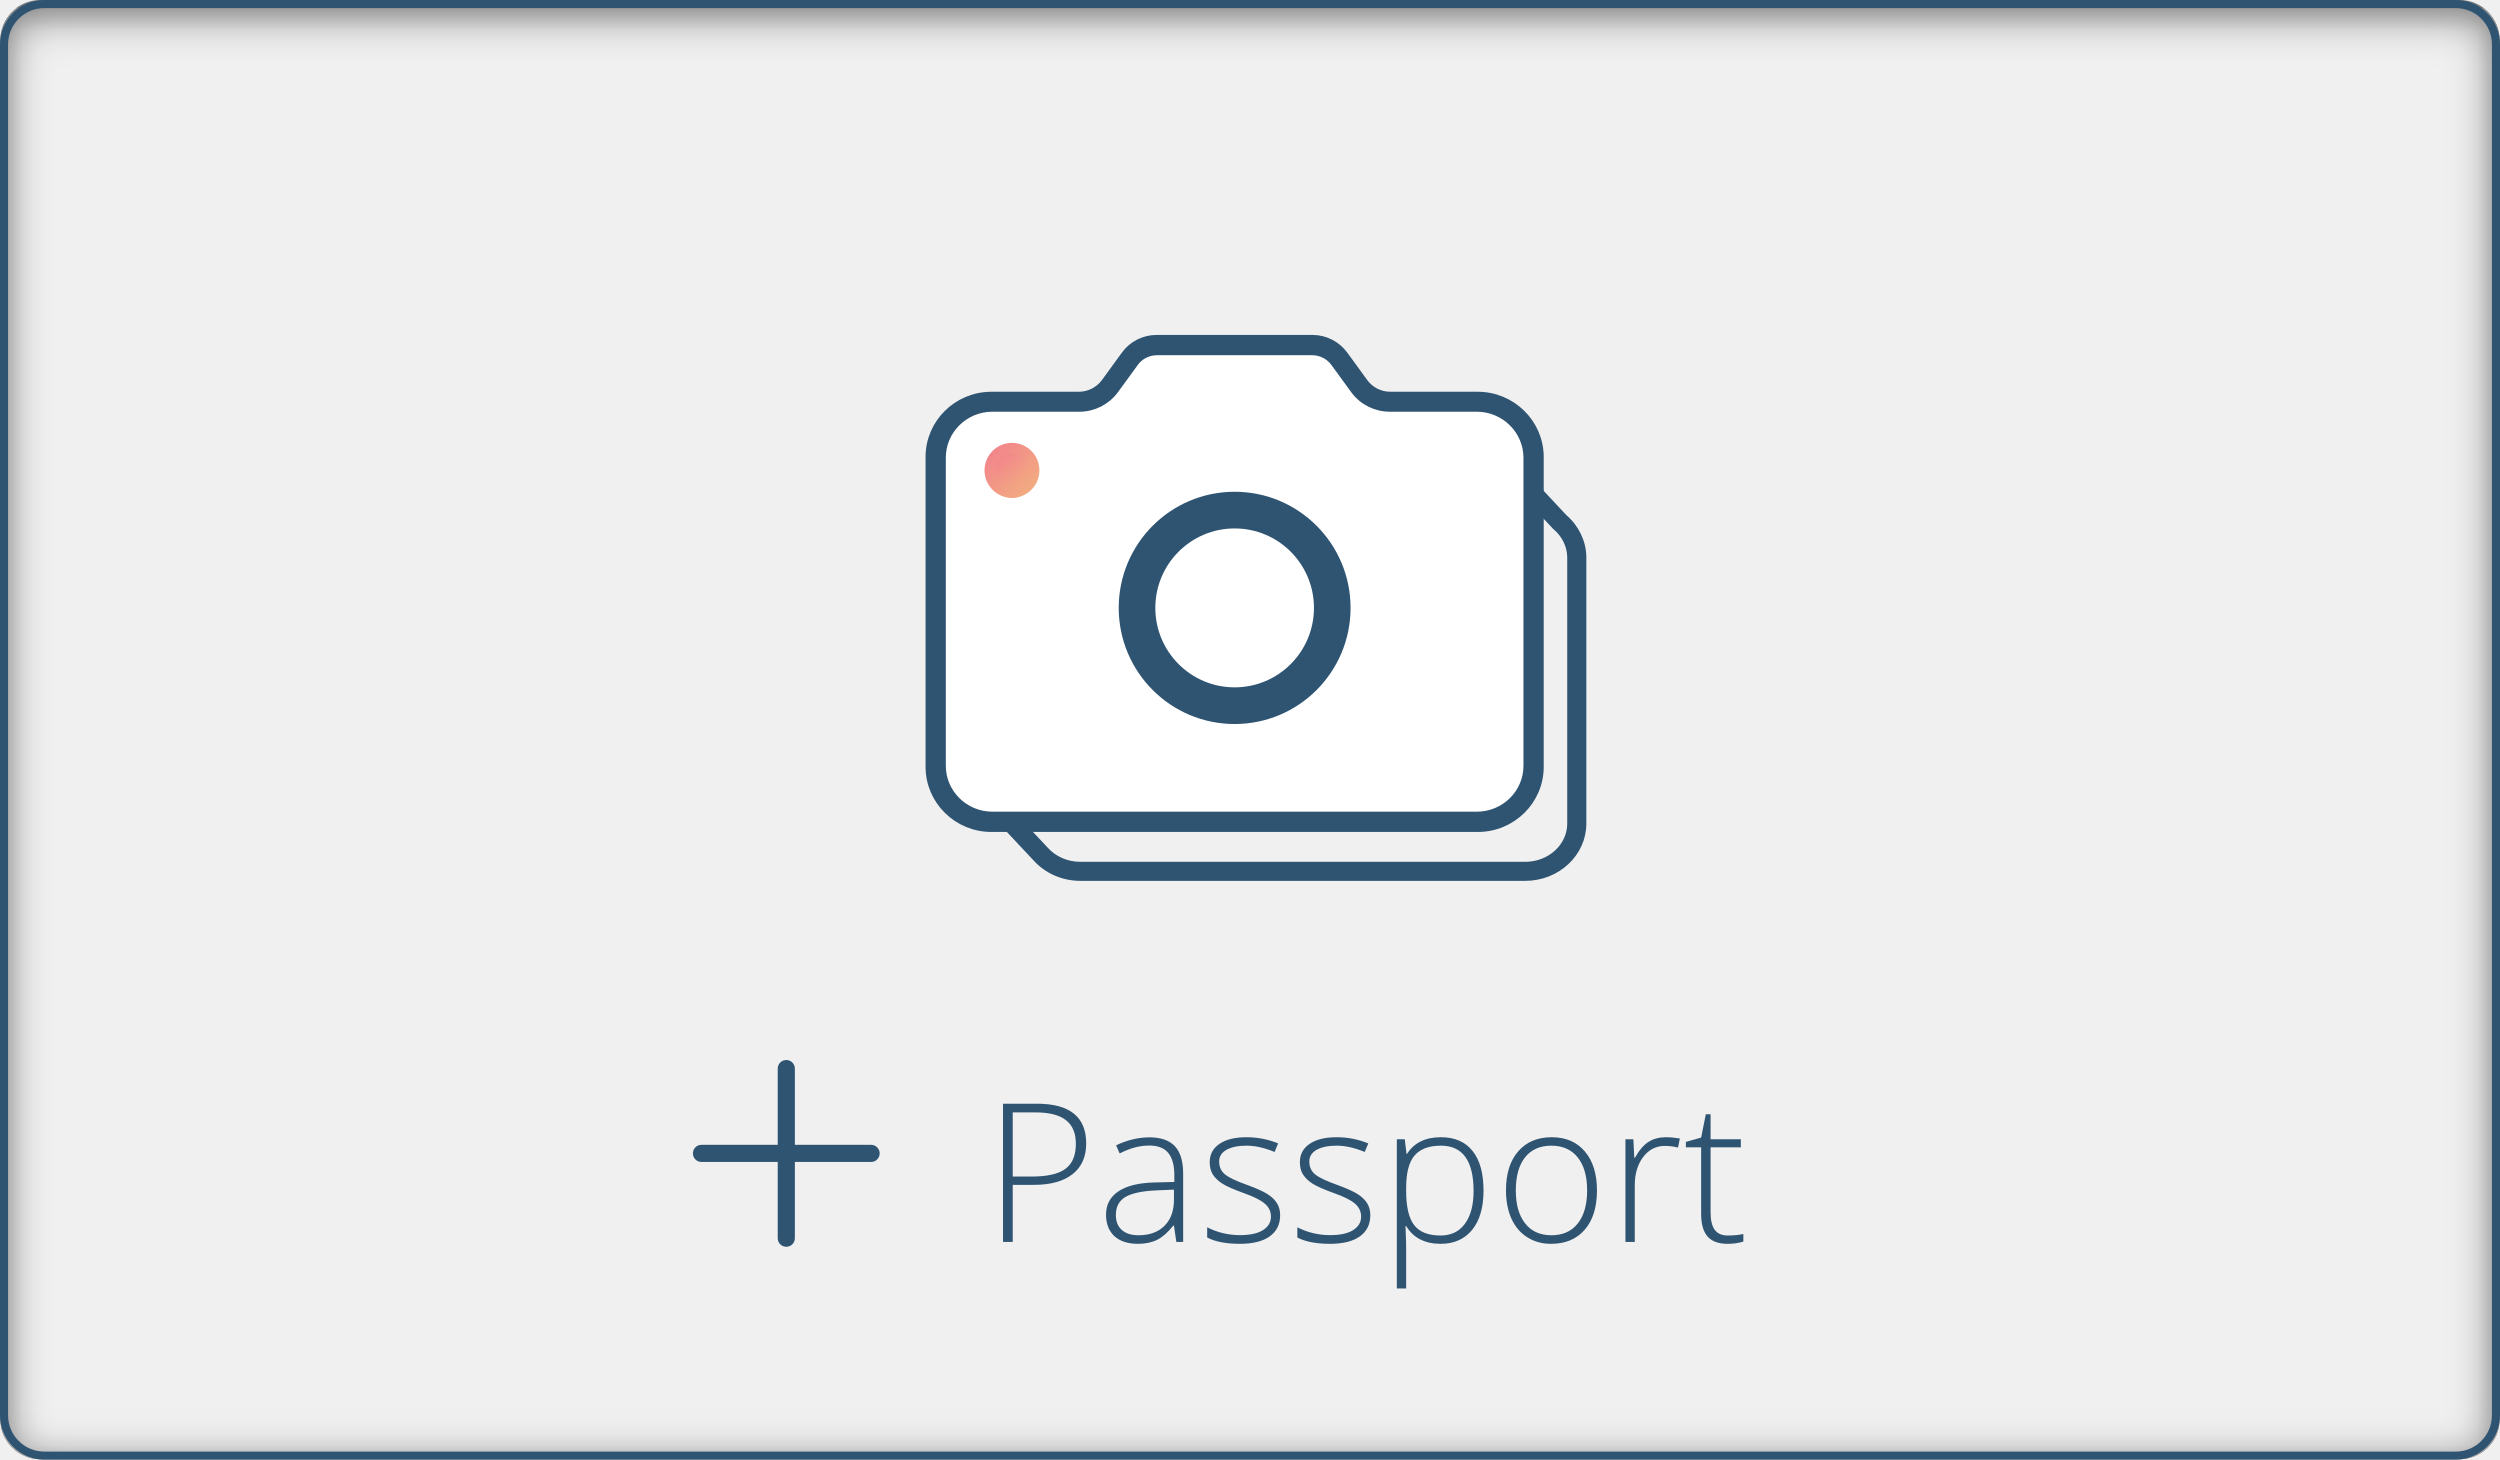
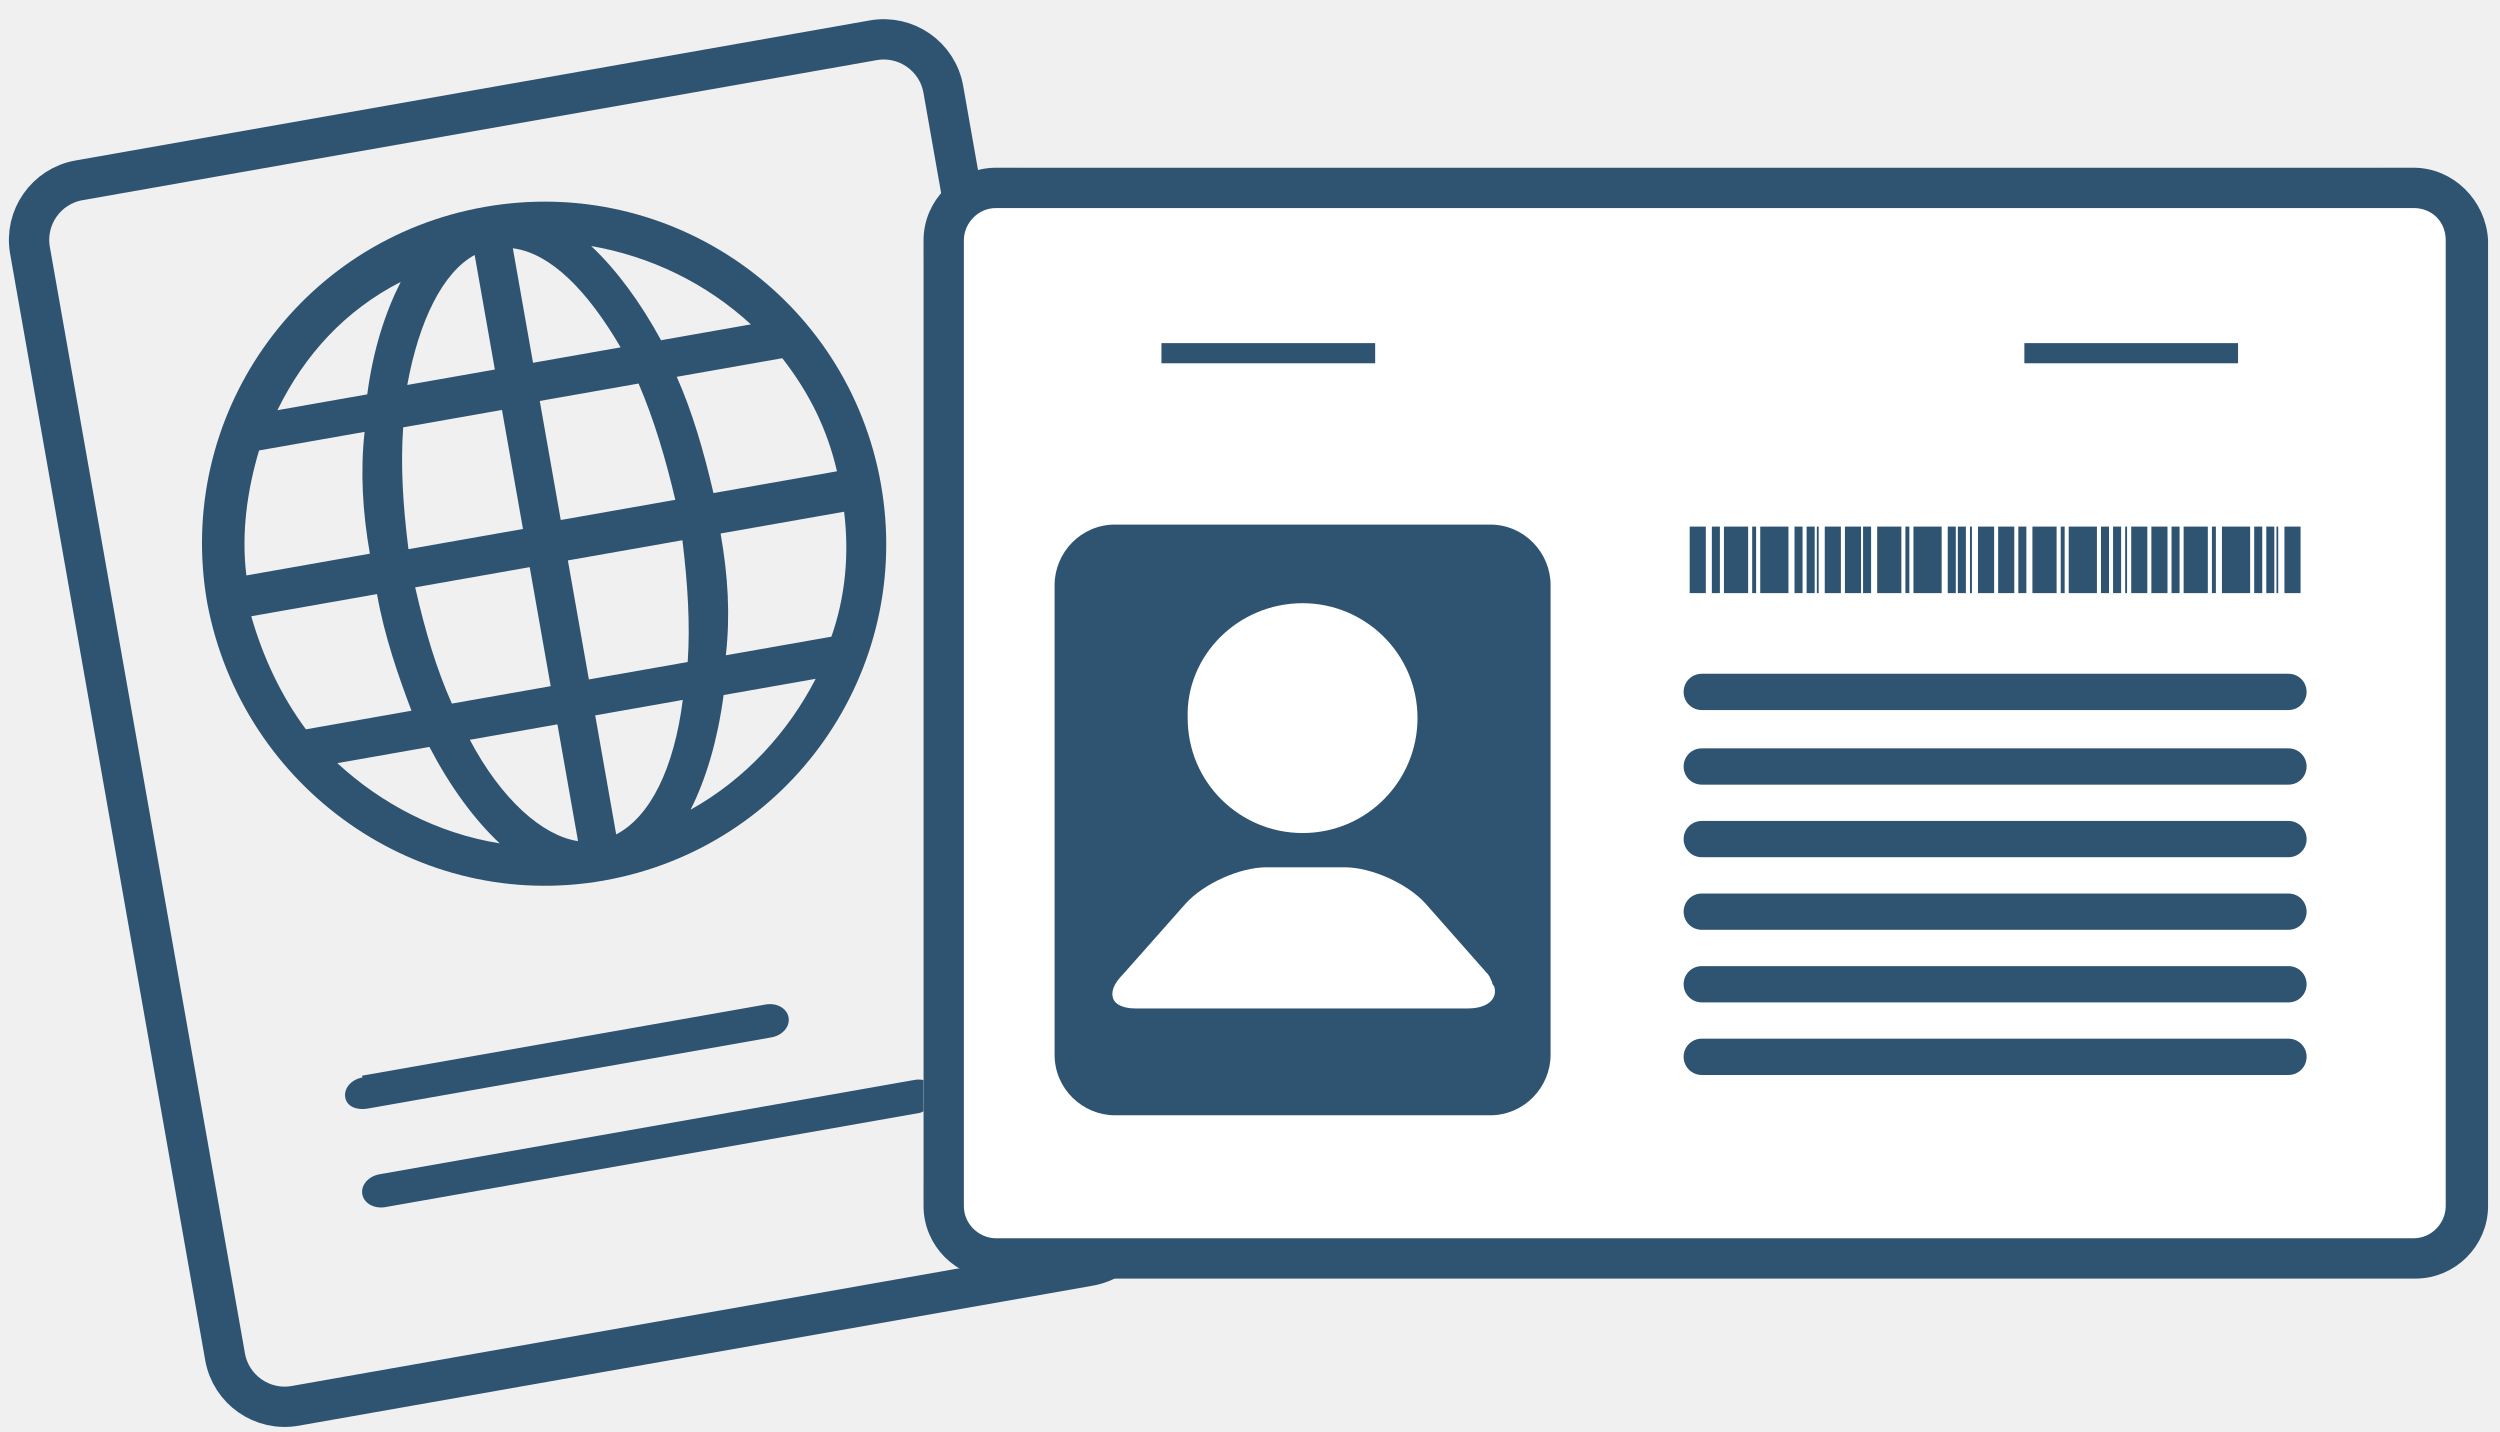
- <svg xmlns="http://www.w3.org/2000/svg" xmlns:xlink="http://www.w3.org/1999/xlink" width="310px" height="181px" viewBox="0 0 310 181" version="1.1">
+ <svg xmlns="http://www.w3.org/2000/svg" xmlns:xlink="http://www.w3.org/1999/xlink" width="124px" height="71px" viewBox="0 0 124 71" version="1.1">
  <defs>
-     <rect id="path-1" x="0" y="0" width="310" height="181" rx="5" />
-     <filter x="-1.1%" y="-1.9%" width="102.3%" height="103.9%" filterUnits="objectBoundingBox" id="filter-2">
-       <feGaussianBlur stdDeviation="3" in="SourceAlpha" result="shadowBlurInner1" />
-       <feOffset dx="0" dy="1" in="shadowBlurInner1" result="shadowOffsetInner1" />
-       <feComposite in="shadowOffsetInner1" in2="SourceAlpha" operator="arithmetic" k2="-1" k3="1" result="shadowInnerInner1" />
-       <feColorMatrix values="0 0 0 0 0   0 0 0 0 0   0 0 0 0 0  0 0 0 0.5 0" type="matrix" in="shadowInnerInner1" />
-     </filter>
-     <linearGradient x1="50%" y1="0%" x2="50%" y2="100%" id="linearGradient-3">
-       <stop stop-color="#2F5472" offset="0%" />
-       <stop stop-color="#2F5472" offset="100%" />
-     </linearGradient>
-     <linearGradient x1="12.103%" y1="0.322%" x2="88.143%" y2="100%" id="linearGradient-4">
-       <stop stop-color="#F27E8D" offset="0%" />
-       <stop stop-color="#F29886" offset="48.791%" />
-       <stop stop-color="#F2B47E" offset="100%" />
-     </linearGradient>
-     <linearGradient x1="0.502%" y1="0.322%" x2="99.819%" y2="100%" id="linearGradient-5">
-       <stop stop-color="#F27E8D" offset="0%" />
-       <stop stop-color="#F29886" offset="48.791%" />
-       <stop stop-color="#F2B47E" offset="100%" />
-     </linearGradient>
+     <polygon id="path-1" points="0 55.1 77.6 55.1 77.6 0 0 0" />
  </defs>
  <g id="Onboarding" stroke="none" stroke-width="1" fill="none" fill-rule="evenodd">
-     <g id="Id-Check-REVISED-" transform="translate(-33, -398)">
-       <g id="passport-group" transform="translate(33, 398)">
-         <g id="Rectangle">
-           <use fill="black" fill-opacity="1" filter="url(#filter-2)" xlink:href="#path-1" />
-           <rect stroke="#2F5472" stroke-width="1" stroke-linejoin="square" x="0.5" y="0.5" width="309" height="180" rx="5" />
+     <g id="Id-Check-REVISED--Copy" transform="translate(-124, -433)">
+       <g id="Group-6" transform="translate(123, 433)">
+         <g id="Group-4" transform="translate(30, 36) rotate(-10) translate(-30, -36) translate(6, 4)">
+           <rect id="Rectangle" stroke="#2F5472" stroke-width="2" x="1" y="1" width="46" height="61.724" rx="3" />
+           <path d="M18.836,8.734 C17.818,10.091 16.913,11.788 16.234,13.937 L11.71,13.937 C13.52,11.448 15.895,9.639 18.836,8.734 L18.836,8.734 Z M35.575,13.823 L31.051,13.823 C30.372,11.788 29.468,9.978 28.45,8.621 C31.277,9.639 33.766,11.448 35.575,13.823 L35.575,13.823 Z M28.45,37.01 C29.468,35.652 30.372,33.843 31.051,31.694 L35.688,31.694 C33.879,34.069 31.39,35.992 28.45,37.01 L28.45,37.01 Z M14.99,23.777 C14.99,25.926 15.33,27.961 15.669,29.771 L10.353,29.771 C9.448,27.961 8.883,25.926 8.657,23.777 L14.99,23.777 Z M14.99,21.741 L8.77,21.741 C8.883,19.592 9.561,17.556 10.466,15.746 L15.782,15.746 C15.217,17.669 14.99,19.705 14.99,21.741 L14.99,21.741 Z M22.681,15.859 L22.681,21.854 L16.913,21.854 C17.026,19.592 17.252,17.669 17.705,15.859 L22.681,15.859 Z M22.681,8.055 L22.681,13.823 L18.27,13.823 C19.401,10.77 20.985,8.621 22.681,8.055 L22.681,8.055 Z M24.604,13.823 L24.604,8.055 C26.414,8.621 27.884,10.77 29.015,13.823 L24.604,13.823 Z M30.372,21.741 L24.604,21.741 L24.604,15.746 L29.581,15.746 C30.033,17.669 30.259,19.705 30.372,21.741 L30.372,21.741 Z M32.295,23.777 L38.516,23.777 C38.403,25.926 37.837,27.961 36.819,29.771 L31.503,29.771 C32.069,27.848 32.295,25.926 32.295,23.777 L32.295,23.777 Z M24.604,29.771 L24.604,23.777 L30.372,23.777 C30.259,25.926 30.033,27.961 29.581,29.771 L24.604,29.771 Z M24.604,37.575 L24.604,31.581 L29.015,31.581 C27.997,34.861 26.414,37.01 24.604,37.575 L24.604,37.575 Z M17.705,29.771 C17.252,27.961 17.026,26.039 16.913,23.777 L22.681,23.777 L22.681,29.771 L17.705,29.771 Z M22.681,31.694 L22.681,37.575 C20.985,37.01 19.288,34.861 18.27,31.694 L22.681,31.694 Z M38.516,21.741 L32.295,21.741 C32.182,19.592 31.956,17.556 31.503,15.746 L36.819,15.746 C37.837,17.669 38.403,19.592 38.516,21.741 L38.516,21.741 Z M11.597,31.694 L16.234,31.694 C16.913,33.843 17.818,35.652 18.836,37.01 C15.895,35.992 13.407,34.069 11.597,31.694 L11.597,31.694 Z M23.586,39.724 L23.586,39.724 C32.974,39.724 40.552,32.146 40.552,22.759 C40.552,13.371 32.974,5.793 23.586,5.793 C14.199,5.793 6.621,13.371 6.621,22.759 C6.734,32.146 14.312,39.724 23.586,39.724 L23.586,39.724 Z" id="Fill-4" fill="#2F5472" />
+           <path d="M38.069,52.966 C38.069,52.506 37.616,52.138 37.051,52.138 L10.122,52.138 C9.556,52.138 9.103,52.506 9.103,52.966 C9.103,53.425 9.556,53.793 10.122,53.793 L37.051,53.793 C37.616,53.701 38.069,53.333 38.069,52.966" id="Fill-6" fill="#2F5472" />
+           <path d="M10.113,47.264 C9.551,47.264 9.103,47.632 9.103,48.092 C9.103,48.552 9.551,48.828 10.113,48.828 L30.439,48.828 C31,48.828 31.448,48.46 31.448,48 C31.448,47.54 31,47.172 30.439,47.172 L10.113,47.172 L10.113,47.264 Z" id="Fill-8" fill="#2F5472" />
        </g>
-         <g id="passport-cross" transform="translate(85, 128)" fill="#2F5472">
-           <text id="Passport" font-family="OpenSans-Light, Open Sans" font-size="24" font-weight="300" line-spacing="60">
-             <tspan x="36.953" y="26">Passport</tspan>
-           </text>
-           <path d="M14.003,15.021 L20.688,8.336 C21.104,7.921 21.104,7.247 20.688,6.832 C20.273,6.417 19.601,6.417 19.185,6.832 L12.5,13.518 L5.815,6.832 C5.399,6.417 4.727,6.417 4.312,6.832 C3.896,7.247 3.896,7.921 4.312,8.336 L10.997,15.021 L4.312,21.706 C3.896,22.121 3.896,22.795 4.312,23.21 C4.519,23.417 4.791,23.521 5.063,23.521 C5.335,23.521 5.607,23.417 5.815,23.209 L12.5,16.524 L19.185,23.209 C19.393,23.417 19.665,23.521 19.937,23.521 C20.209,23.521 20.481,23.417 20.688,23.209 C21.104,22.794 21.104,22.121 20.688,21.706 L14.003,15.021 Z" id="Shape" fill-rule="nonzero" transform="translate(12.5, 15.02082) rotate(-315) translate(-12.5, -15.02082) " />
-         </g>
-         <g id="camera/passport-icon" transform="translate(113, 39)">
-           <g id="camera" transform="translate(2.269565, 3.031579)">
-             <g id="Group-5" transform="translate(0.756522, 9.852632)" fill="#2F5472" stroke="url(#linearGradient-3)">
-               <path d="M1.872,41.135 L13.494,53.532 C13.498,53.536 13.502,53.54 13.506,53.545 C14.601,54.776 16.214,55.482 17.932,55.482 L73.107,55.482 C76.252,55.482 78.811,53.131 78.811,50.24 L78.811,17.236 C78.801,15.773 78.123,14.363 76.952,13.373 C76.931,13.356 76.912,13.338 76.894,13.318 L66.012,1.687 L57.463,6.944 C57.195,7.109 56.849,7.07 56.624,6.851 C56.033,6.275 55.206,5.945 54.352,5.945 L36.673,5.945 C35.667,5.945 34.726,6.39 34.155,7.136 L31.889,10.06 C30.946,11.272 29.435,11.994 27.846,11.994 L17.932,11.994 C14.786,11.994 12.227,14.346 12.227,17.236 L12.227,34.387 C12.227,34.623 12.104,34.841 11.903,34.965 L1.872,41.135 Z M73.107,56.842 L17.932,56.842 C15.825,56.842 13.841,55.971 12.487,54.452 L0.302,41.456 C0.163,41.307 0.098,41.104 0.125,40.902 C0.152,40.701 0.269,40.522 0.443,40.414 L10.859,34.008 L10.859,17.236 C10.859,13.596 14.032,10.634 17.932,10.634 L27.846,10.634 C29.014,10.634 30.121,10.109 30.806,9.229 L33.068,6.31 C33.893,5.231 35.242,4.585 36.673,4.585 L54.352,4.585 C55.375,4.585 56.375,4.923 57.17,5.525 L65.77,0.237 C66.048,0.066 66.409,0.114 66.631,0.352 L77.87,12.364 C79.325,13.609 80.167,15.38 80.18,17.231 L80.18,50.24 C80.18,53.881 77.007,56.842 73.107,56.842 L73.107,56.842 Z" id="Fill-3" />
-             </g>
-             <path d="M67.911,7.874 L57.094,7.874 C55.58,7.874 54.161,7.152 53.275,5.911 L50.806,2.476 C50.028,1.399 48.787,0.758 47.463,0.758 L28.175,0.758 C26.852,0.758 25.597,1.399 24.833,2.476 L22.364,5.911 C21.477,7.138 20.059,7.874 18.544,7.874 L7.727,7.874 C3.88,7.874 0.757,10.996 0.757,14.84 L0.757,53.665 C0.757,57.51 3.88,60.632 7.727,60.632 L67.925,60.632 C71.772,60.632 74.896,57.51 74.896,53.665 L74.896,14.84 C74.882,10.996 71.758,7.874 67.911,7.874" id="Fill-6" fill="#FFFFFF" />
-             <g id="Group-10" fill="#2F5472" stroke="#2F5472">
-               <path d="M7.789,8.521 C4.328,8.521 1.513,11.297 1.513,14.708 L1.513,52.929 C1.513,56.34 4.328,59.116 7.789,59.116 L67.863,59.116 C71.324,59.116 74.139,56.34 74.139,52.929 L74.139,14.708 C74.127,11.298 71.305,8.521 67.85,8.521 L57.055,8.521 C55.325,8.521 53.693,7.694 52.689,6.308 L50.226,2.927 C49.58,2.044 48.539,1.516 47.444,1.516 L28.195,1.516 C27.088,1.516 26.049,2.042 25.415,2.924 L22.948,6.309 C21.933,7.695 20.302,8.521 18.584,8.521 L7.789,8.521 Z M67.984,60.632 L7.668,60.632 C3.44,60.632 0,57.235 0,53.059 L0,14.618 C0,10.443 3.44,7.046 7.668,7.046 L18.506,7.046 C19.794,7.046 21.017,6.424 21.779,5.382 L24.252,1.982 C25.142,0.742 26.602,0 28.156,0 L47.483,0 C49.02,0 50.479,0.74 51.385,1.981 L53.86,5.383 C54.613,6.425 55.836,7.046 57.132,7.046 L67.971,7.046 C72.191,7.046 75.637,10.442 75.652,14.616 L75.652,53.059 C75.652,57.235 72.212,60.632 67.984,60.632 L67.984,60.632 Z" id="Fill-8" />
-             </g>
-             <path d="M37.826,18.947 C45.765,18.947 52.2,25.394 52.2,33.347 C52.2,41.3 45.765,47.747 37.826,47.747 C29.888,47.747 23.452,41.3 23.452,33.347 C23.452,25.394 29.888,18.947 37.826,18.947" id="Fill-11" fill="#2F5472" />
-             <path d="M37.826,23.495 C43.258,23.495 47.661,27.906 47.661,33.347 C47.661,38.789 43.258,43.2 37.826,43.2 C32.395,43.2 27.991,38.789 27.991,33.347 C27.991,27.906 32.395,23.495 37.826,23.495" id="Fill-11-Copy" fill="#FFFFFF" />
-             <path d="M10.213,13.642 C11.675,13.642 12.861,14.999 12.861,16.674 C12.861,18.348 11.675,19.705 10.213,19.705 C8.751,19.705 7.565,18.348 7.565,16.674 C7.565,14.999 8.751,13.642 10.213,13.642" id="Fill-19" fill="url(#linearGradient-4)" />
-             <path d="M10.213,14.171 C9.044,14.171 8.093,15.124 8.093,16.295 C8.093,17.466 9.044,18.418 10.213,18.418 C11.382,18.418 12.333,17.466 12.333,16.295 C12.333,15.124 11.382,14.171 10.213,14.171 M10.213,19.705 C8.336,19.705 6.809,18.175 6.809,16.295 C6.809,14.414 8.336,12.884 10.213,12.884 C12.09,12.884 13.617,14.414 13.617,16.295 C13.617,18.175 12.09,19.705 10.213,19.705" id="Fill-21" fill="url(#linearGradient-5)" />
-           </g>
+         <g id="Group-51" transform="translate(46.80787, 8.318596)">
+           <rect id="Rectangle" fill="#FFFFFF" x="0" y="0" width="77" height="55" rx="5" />
+           <path d="M73.9,0.5 L3.6,0.5 C1.9,0.5 0.5,1.9 0.5,3.6 L0.5,51.5 C0.5,53.2 1.9,54.6 3.6,54.6 L74,54.6 C75.7,54.6 77.1,53.2 77.1,51.5 L77.1,3.6 C77,1.9 75.6,0.5 73.9,0.5 M73.9,1.5 C75.1,1.5 76,2.4 76,3.6 L76,51.5 C76,52.6 75.1,53.6 73.9,53.6 L3.6,53.6 C2.5,53.6 1.5,52.7 1.5,51.5 L1.5,3.6 C1.5,2.5 2.4,1.5 3.6,1.5 L73.9,1.5" id="Fill-1" fill="#2F5472" />
+           <path d="M73.9,0.5 L3.6,0.5 C1.9,0.5 0.5,1.9 0.5,3.6 L0.5,51.5 C0.5,53.2 1.9,54.6 3.6,54.6 L74,54.6 C75.7,54.6 77.1,53.2 77.1,51.5 L77.1,3.6 C77,1.9 75.6,0.5 73.9,0.5 Z M73.9,1.5 C75.1,1.5 76,2.4 76,3.6 L76,51.5 C76,52.6 75.1,53.6 73.9,53.6 L3.6,53.6 C2.5,53.6 1.5,52.7 1.5,51.5 L1.5,3.6 C1.5,2.5 2.4,1.5 3.6,1.5 L73.9,1.5 L73.9,1.5 Z" id="Stroke-3" stroke="#2F5472" />
+           <mask id="mask-2" fill="white">
+             <use xlink:href="#path-1" />
+           </mask>
+           <g id="Clip-6" />
+           <polygon id="Fill-5" fill="#2F5472" mask="url(#mask-2)" points="11.8 9.7 22.401 9.7 22.401 8.7 11.8 8.7" />
+           <polygon id="Fill-7" fill="#2F5472" mask="url(#mask-2)" points="54.6 9.7 65.2 9.7 65.2 8.7 54.6 8.7" />
+           <path d="M27,41.7 L10.5,41.7 C9.9,41.7 9.5,41.5 9.4,41.2 C9.3,40.9 9.4,40.5 9.9,40 L13,36.5 C13.9,35.5 15.7,34.7 17,34.7 L20.9,34.7 C22.2,34.7 24,35.5 24.9,36.5 L27.9,39.9 C28.101,40.099 28.101,40.2 28.2,40.4 C28.2,40.5 28.3,40.599 28.3,40.599 C28.5,41.2 28,41.7 27,41.7 M18.8,21.6 C21.9,21.6 24.5,24.1 24.5,27.3 C24.5,30.4 22,33 18.8,33 C15.7,33 13.101,30.5 13.101,27.3 C13,24.2 15.601,21.6 18.8,21.6 M28.101,17.7 L9.5,17.7 C7.8,17.7 6.5,19.1 6.5,20.7 L6.5,44 C6.5,45.7 7.9,47 9.5,47 L28.101,47 C29.8,47 31.101,45.599 31.101,44 L31.101,20.7 C31.101,19.1 29.8,17.7 28.101,17.7" id="Fill-8" fill="#2F5472" mask="url(#mask-2)" />
+           <path d="M67.7,28.8 L38.6,28.8 C38.1,28.8 37.7,29.2 37.7,29.7 C37.7,30.2 38.1,30.6 38.6,30.6 L67.7,30.6 C68.2,30.6 68.6,30.2 68.6,29.7 C68.6,29.2 68.2,28.8 67.7,28.8" id="Fill-9" fill="#2F5472" mask="url(#mask-2)" />
+           <path d="M67.7,32.4 L38.6,32.4 C38.1,32.4 37.7,32.8 37.7,33.3 C37.7,33.8 38.1,34.2 38.6,34.2 L67.7,34.2 C68.2,34.2 68.6,33.8 68.6,33.3 C68.6,32.8 68.2,32.4 67.7,32.4" id="Fill-10" fill="#2F5472" mask="url(#mask-2)" />
+           <path d="M67.7,25.1 L38.6,25.1 C38.1,25.1 37.7,25.5 37.7,26 C37.7,26.5 38.1,26.9 38.6,26.9 L67.7,26.9 C68.2,26.9 68.6,26.5 68.6,26 C68.6,25.5 68.2,25.1 67.7,25.1" id="Fill-11" fill="#2F5472" mask="url(#mask-2)" />
+           <path d="M67.7,39.6 L38.6,39.6 C38.1,39.6 37.7,40 37.7,40.5 C37.7,41 38.1,41.401 38.6,41.401 L67.7,41.401 C68.2,41.401 68.6,41 68.6,40.5 C68.6,40 68.2,39.6 67.7,39.6" id="Fill-12" fill="#2F5472" mask="url(#mask-2)" />
+           <path d="M67.7,43.2 L38.6,43.2 C38.1,43.2 37.7,43.599 37.7,44.099 C37.7,44.599 38.1,45 38.6,45 L67.7,45 C68.2,45 68.6,44.599 68.6,44.099 C68.6,43.599 68.2,43.2 67.7,43.2" id="Fill-13" fill="#2F5472" mask="url(#mask-2)" />
+           <path d="M67.7,36 L38.6,36 C38.1,36 37.7,36.4 37.7,36.9 C37.7,37.4 38.1,37.8 38.6,37.8 L67.7,37.8 C68.2,37.8 68.6,37.4 68.6,36.9 C68.6,36.4 68.2,36 67.7,36" id="Fill-14" fill="#2F5472" mask="url(#mask-2)" />
+           <polygon id="Fill-15" fill="#2F5472" mask="url(#mask-2)" points="38 21.1 38.8 21.1 38.8 17.8 38 17.8" />
+           <polygon id="Fill-16" fill="#2F5472" mask="url(#mask-2)" points="39.1 21.1 39.499 21.1 39.499 17.8 39.1 17.8" />
+           <polygon id="Fill-17" fill="#2F5472" mask="url(#mask-2)" points="43.2 21.1 43.6 21.1 43.6 17.8 43.2 17.8" />
+           <polygon id="Fill-18" fill="#2F5472" mask="url(#mask-2)" points="39.7 21.1 40.9 21.1 40.9 17.8 39.7 17.8" />
+           <polygon id="Fill-19" fill="#2F5472" mask="url(#mask-2)" points="41.1 21.1 41.299 21.1 41.299 17.8 41.1 17.8" />
+           <polygon id="Fill-20" fill="#2F5472" mask="url(#mask-2)" points="41.5 21.1 42.9 21.1 42.9 17.8 41.5 17.8" />
+           <polygon id="Fill-21" fill="#2F5472" mask="url(#mask-2)" points="43.8 21.1 44.2 21.1 44.2 17.8 43.8 17.8" />
+           <polygon id="Fill-22" fill="#2F5472" mask="url(#mask-2)" points="44.3 21.1 44.401 21.1 44.401 17.8 44.3 17.8" />
+           <polygon id="Fill-23" fill="#2F5472" mask="url(#mask-2)" points="44.7 21.1 45.5 21.1 45.5 17.8 44.7 17.8" />
+           <polygon id="Fill-24" fill="#2F5472" mask="url(#mask-2)" points="45.7 21.1 46.5 21.1 46.5 17.8 45.7 17.8" />
+           <polygon id="Fill-25" fill="#2F5472" mask="url(#mask-2)" points="46.6 21.1 46.999 21.1 46.999 17.8 46.6 17.8" />
+           <polygon id="Fill-26" fill="#2F5472" mask="url(#mask-2)" points="50.8 21.1 51.2 21.1 51.2 17.8 50.8 17.8" />
+           <polygon id="Fill-27" fill="#2F5472" mask="url(#mask-2)" points="47.3 21.1 48.5 21.1 48.5 17.8 47.3 17.8" />
+           <polygon id="Fill-28" fill="#2F5472" mask="url(#mask-2)" points="48.7 21.1 48.9 21.1 48.9 17.8 48.7 17.8" />
+           <polygon id="Fill-29" fill="#2F5472" mask="url(#mask-2)" points="49.1 21.1 50.499 21.1 50.499 17.8 49.1 17.8" />
+           <polygon id="Fill-30" fill="#2F5472" mask="url(#mask-2)" points="51.3 21.1 51.7 21.1 51.7 17.8 51.3 17.8" />
+           <polygon id="Fill-31" fill="#2F5472" mask="url(#mask-2)" points="51.9 21.1 52 21.1 52 17.8 51.9 17.8" />
+           <polygon id="Fill-32" fill="#2F5472" mask="url(#mask-2)" points="52.3 21.1 53.101 21.1 53.101 17.8 52.3 17.8" />
+           <polygon id="Fill-33" fill="#2F5472" mask="url(#mask-2)" points="53.3 21.1 54.101 21.1 54.101 17.8 53.3 17.8" />
+           <polygon id="Fill-34" fill="#2F5472" mask="url(#mask-2)" points="54.3 21.1 54.7 21.1 54.7 17.8 54.3 17.8" />
+           <polygon id="Fill-35" fill="#2F5472" mask="url(#mask-2)" points="58.4 21.1 58.799 21.1 58.799 17.8 58.4 17.8" />
+           <polygon id="Fill-36" fill="#2F5472" mask="url(#mask-2)" points="55 21.1 56.2 21.1 56.2 17.8 55 17.8" />
+           <polygon id="Fill-37" fill="#2F5472" mask="url(#mask-2)" points="56.4 21.1 56.6 21.1 56.6 17.8 56.4 17.8" />
+           <polygon id="Fill-38" fill="#2F5472" mask="url(#mask-2)" points="56.8 21.1 58.2 21.1 58.2 17.8 56.8 17.8" />
+           <polygon id="Fill-39" fill="#2F5472" mask="url(#mask-2)" points="59 21.1 59.4 21.1 59.4 17.8 59 17.8" />
+           <polygon id="Fill-40" fill="#2F5472" mask="url(#mask-2)" points="59.6 21.1 59.7 21.1 59.7 17.8 59.6 17.8" />
+           <polygon id="Fill-41" fill="#2F5472" mask="url(#mask-2)" points="59.9 21.1 60.7 21.1 60.7 17.8 59.9 17.8" />
+           <polygon id="Fill-42" fill="#2F5472" mask="url(#mask-2)" points="60.9 21.1 61.7 21.1 61.7 17.8 60.9 17.8" />
+           <polygon id="Fill-43" fill="#2F5472" mask="url(#mask-2)" points="61.9 21.1 62.299 21.1 62.299 17.8 61.9 17.8" />
+           <polygon id="Fill-44" fill="#2F5472" mask="url(#mask-2)" points="66 21.1 66.4 21.1 66.4 17.8 66 17.8" />
+           <polygon id="Fill-45" fill="#2F5472" mask="url(#mask-2)" points="62.5 21.1 63.7 21.1 63.7 17.8 62.5 17.8" />
+           <polygon id="Fill-46" fill="#2F5472" mask="url(#mask-2)" points="63.9 21.1 64.1 21.1 64.1 17.8 63.9 17.8" />
+           <polygon id="Fill-47" fill="#2F5472" mask="url(#mask-2)" points="64.4 21.1 65.799 21.1 65.799 17.8 64.4 17.8" />
+           <polygon id="Fill-48" fill="#2F5472" mask="url(#mask-2)" points="66.6 21.1 66.999 21.1 66.999 17.8 66.6 17.8" />
+           <polygon id="Fill-49" fill="#2F5472" mask="url(#mask-2)" points="67.1 21.1 67.2 21.1 67.2 17.8 67.1 17.8" />
+           <polygon id="Fill-50" fill="#2F5472" mask="url(#mask-2)" points="67.5 21.1 68.3 21.1 68.3 17.8 67.5 17.8" />
        </g>
      </g>
    </g>
  </g>
</svg>
